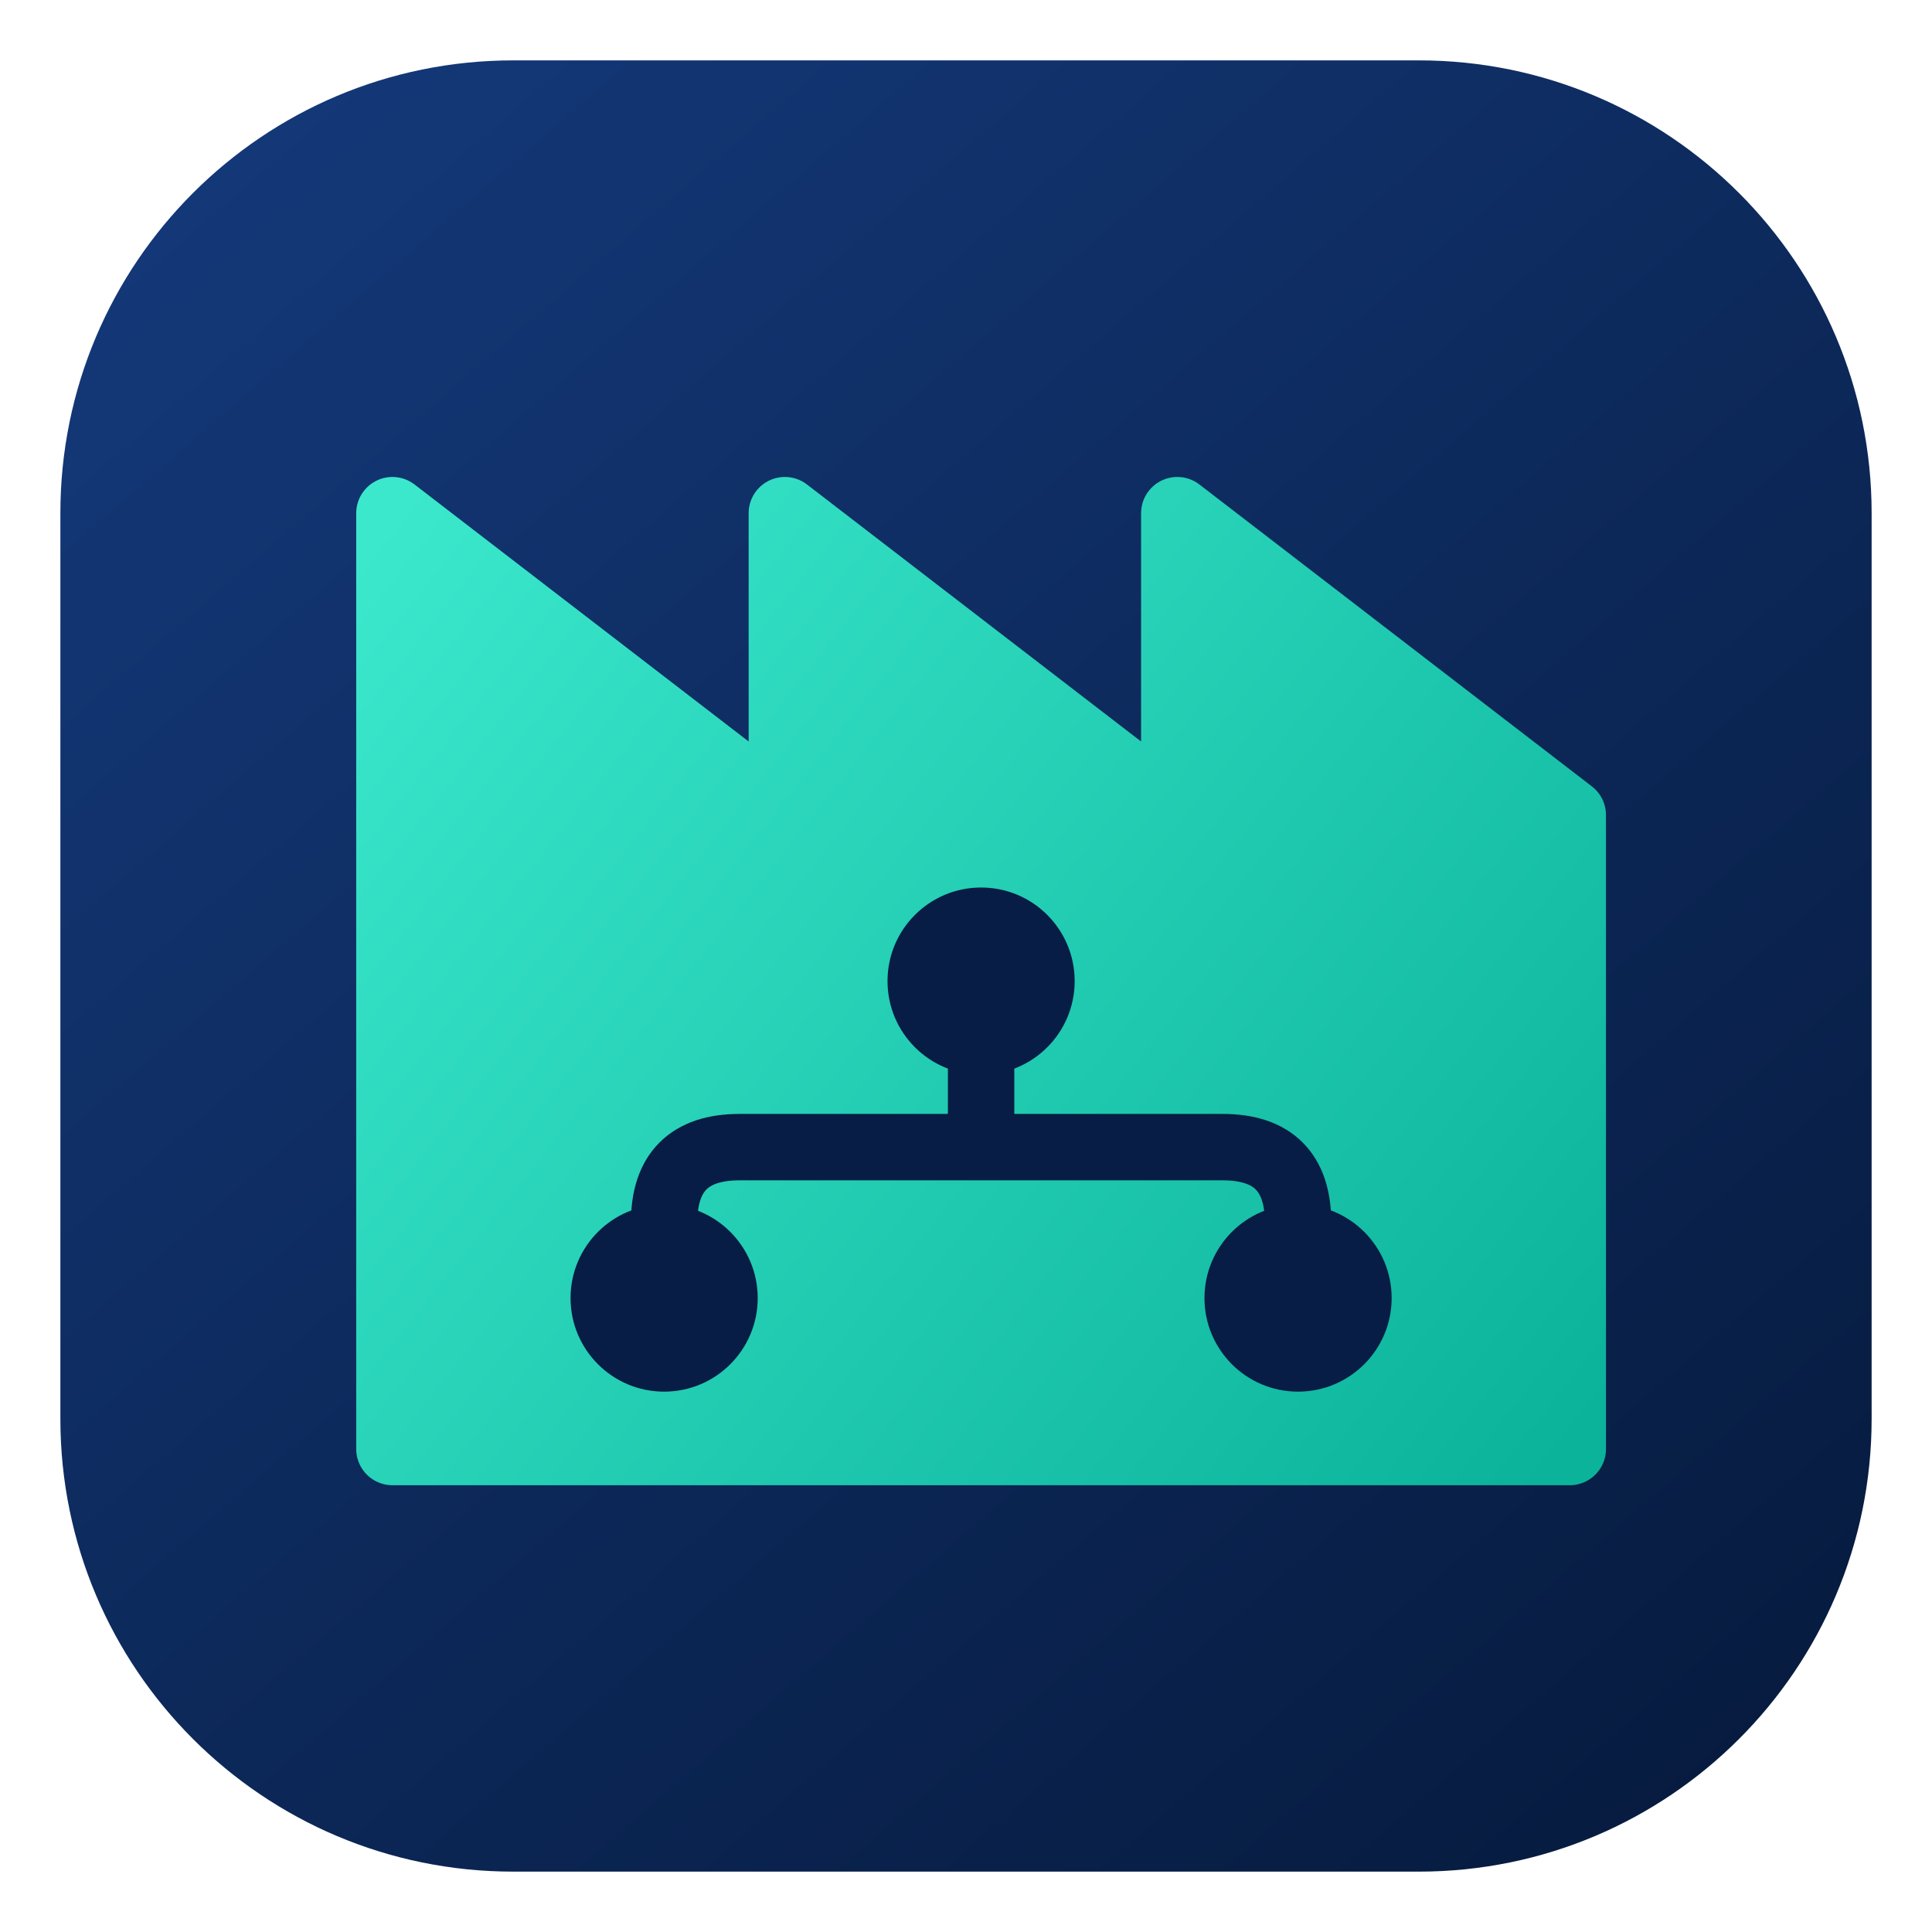
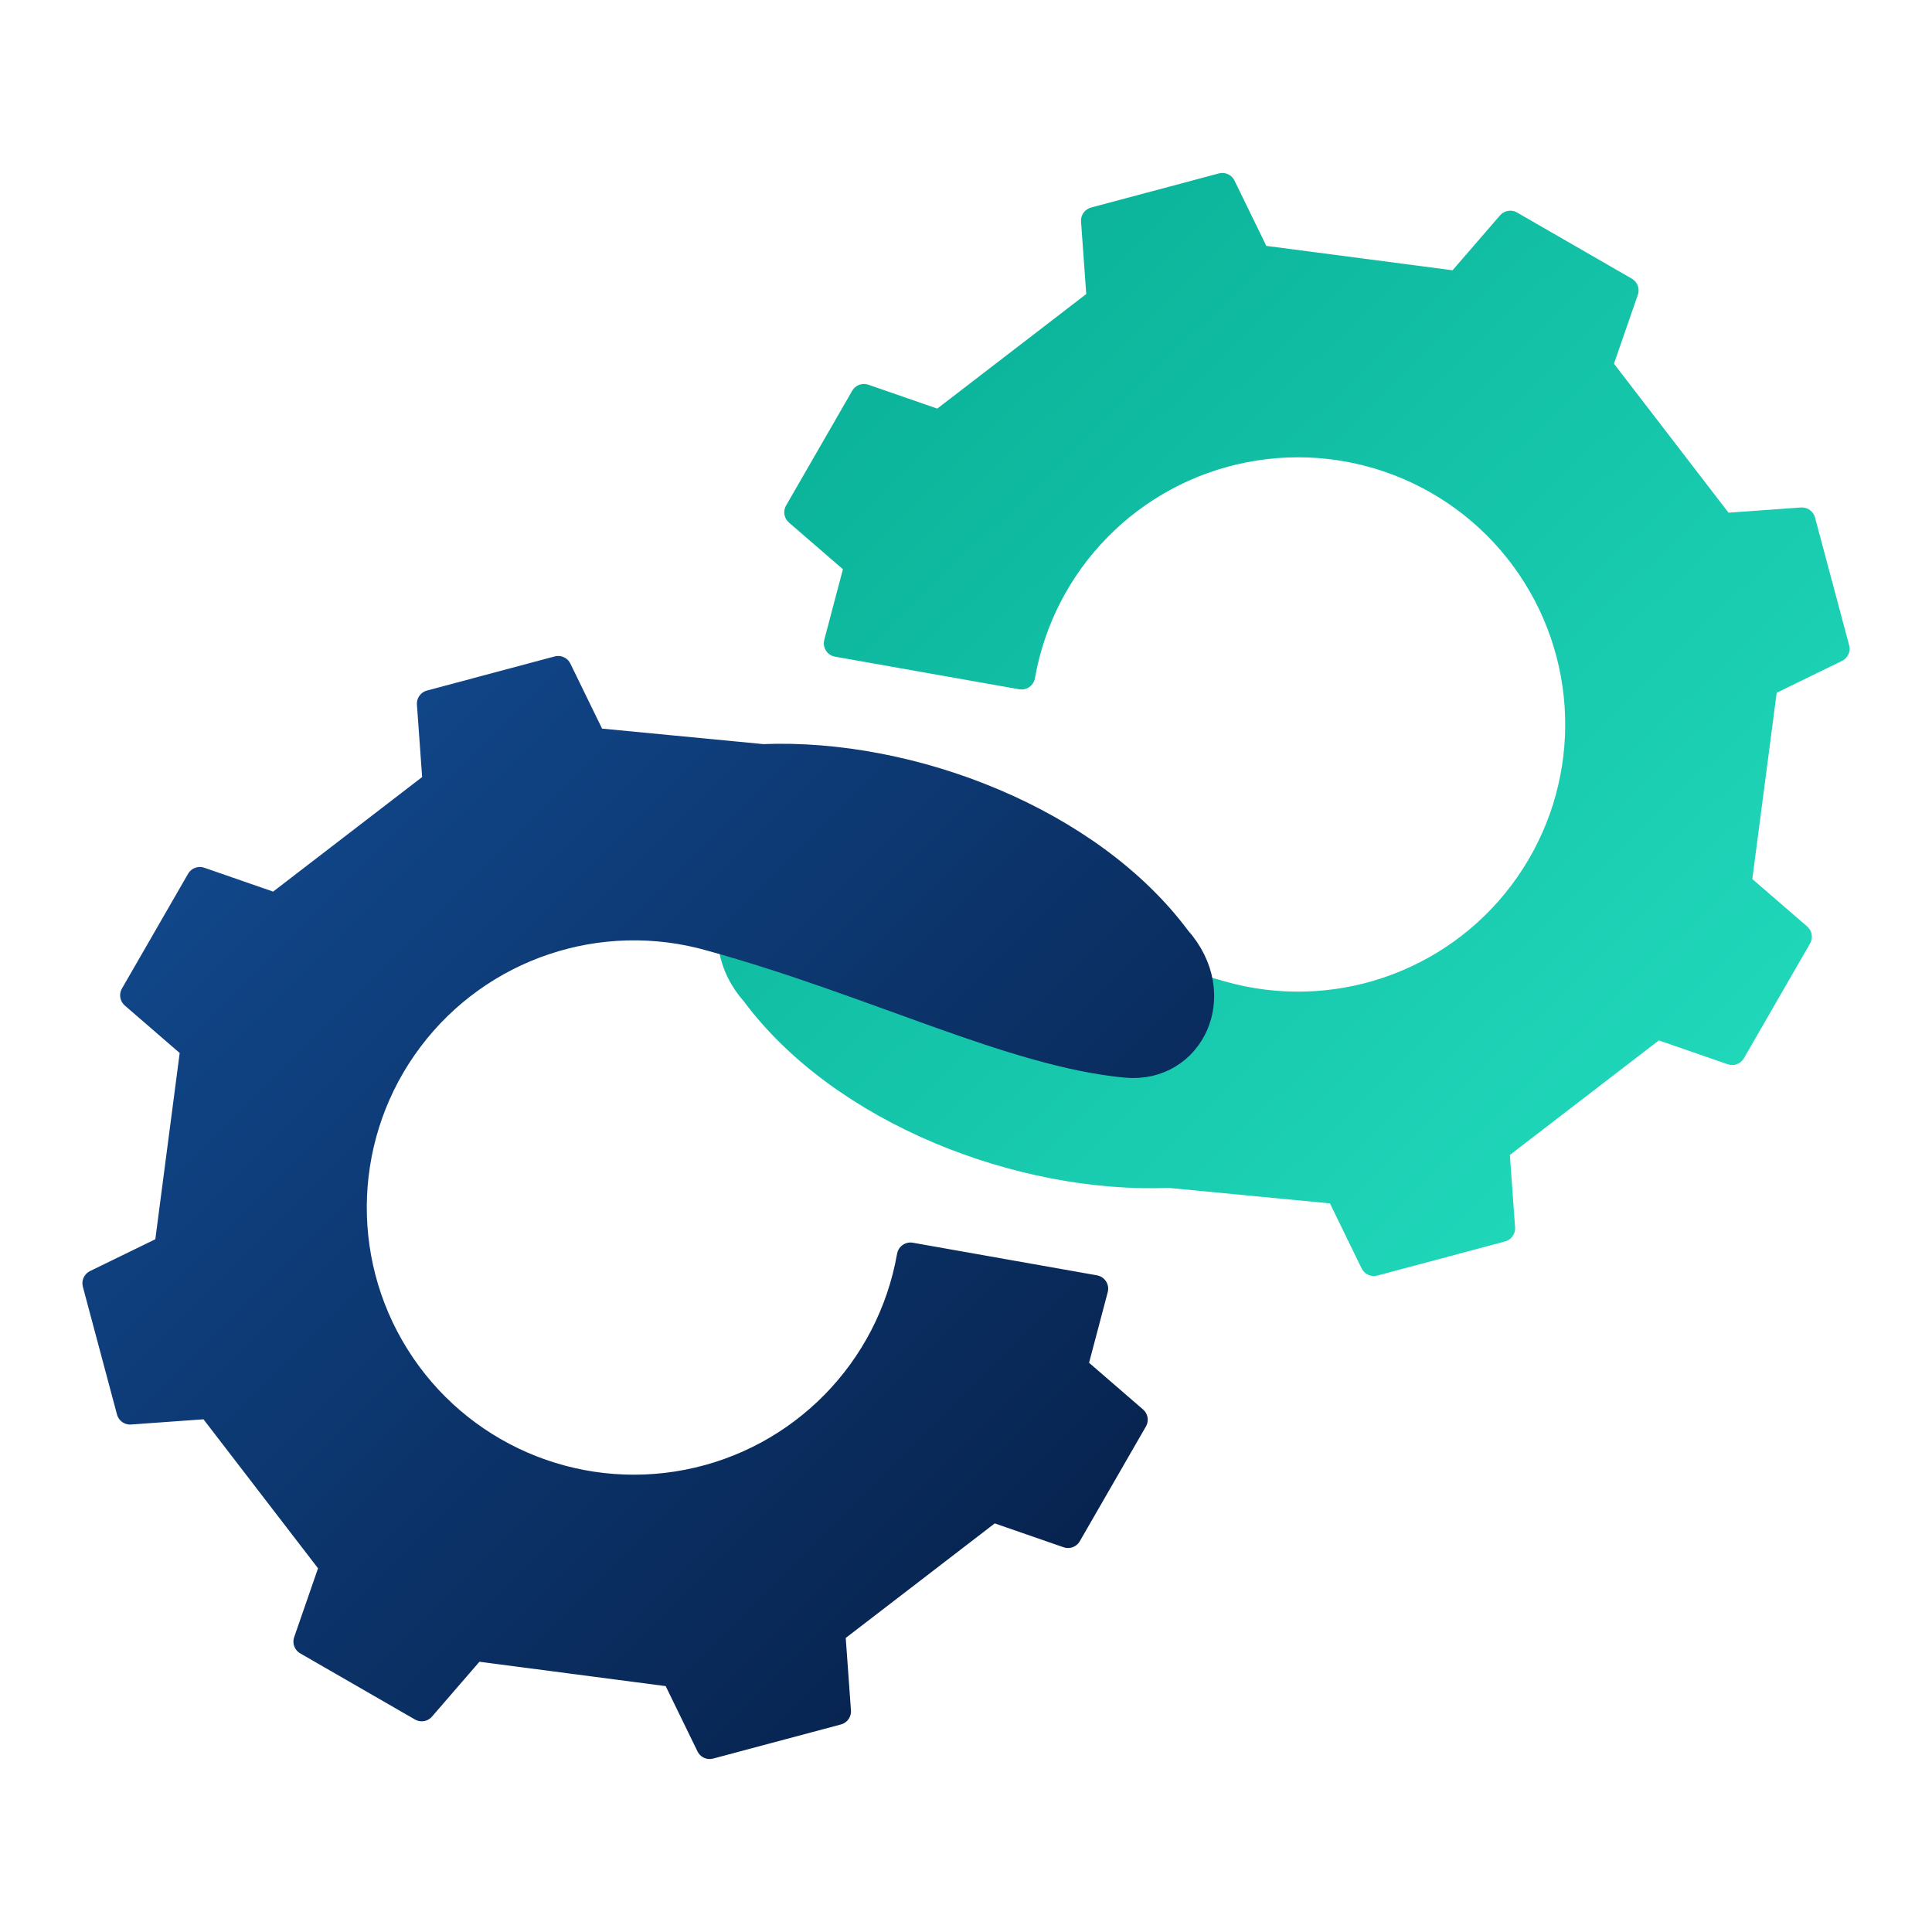
<svg xmlns="http://www.w3.org/2000/svg" width="64" height="64" viewBox="0 0 64 64" fill="none">
  <defs>
-     <linearGradient id="tile" x1="6" y1="2" x2="58" y2="62" gradientUnits="userSpaceOnUse">
-       <stop stop-color="#14397A" />
-       <stop offset="1" stop-color="#061A3D" />
+     <linearGradient id="blue" x1="5" y1="23" x2="38" y2="56" gradientUnits="userSpaceOnUse">
+       <stop stop-color="#124B91" />
+       <stop offset="1" stop-color="#061F48" />
    </linearGradient>
-     <linearGradient id="factory" x1="13" y1="17" x2="52" y2="48" gradientUnits="userSpaceOnUse">
-       <stop stop-color="#3BE8CC" />
-       <stop offset="1" stop-color="#0BB39A" />
+     <linearGradient id="teal" x1="27" y1="9" x2="59" y2="42" gradientUnits="userSpaceOnUse">
+       <stop stop-color="#20D7BA" />
+       <stop offset="1" stop-color="#05AA91" />
    </linearGradient>
  </defs>
-   <rect x="2" y="2" width="60" height="60" rx="15" fill="url(#tile)" />
-   <path d="M13 48V17L26 27V17L39 27V17L52 27V48Z" fill="url(#factory)" stroke="url(#factory)" stroke-width="2.4" stroke-linejoin="round" />
-   <path d="M32.5 32.5V38M22 43V40.5Q22 38 24.5 38H40.5Q43 38 43 40.5V43" stroke="#071D45" stroke-width="2.2" stroke-linecap="round" />
-   <circle cx="32.5" cy="32.5" r="3.1" fill="#071D45" />
-   <circle cx="22" cy="43" r="3.1" fill="#071D45" />
-   <circle cx="43" cy="43" r="3.1" fill="#071D45" />
+   <path d="M36.26 42.69L35.57 45.3L37.57 47.03L35.38 50.83L32.87 49.96L27.55 54.05L27.74 56.69L23.51 57.82L22.35 55.44L15.7 54.57L13.97 56.57L10.17 54.38L11.04 51.87L6.95 46.55L4.31 46.74L3.18 42.51L5.56 41.35L6.43 34.7L4.43 32.97L6.62 29.17L9.13 30.04L14.45 25.95L14.26 23.31L18.49 22.18L19.65 24.56L25.27 25.1C30.2 24.9 36.1 27.2 39 31.1C40.65 32.95 39.45 35.45 37.3 35.25C33.55 34.9 28.95 32.55 23.56 31.06A9.3 9.3 0 1 0 30.16 41.61Z" transform="rotate(180 32 32)" fill="url(#teal)" stroke="url(#teal)" stroke-width="0.9" stroke-linejoin="round" stroke-linecap="round" />
+   <path d="M36.26 42.69L35.57 45.3L37.57 47.03L35.38 50.83L32.87 49.96L27.55 54.05L27.74 56.69L23.51 57.82L22.35 55.44L15.7 54.57L13.97 56.57L10.17 54.38L11.04 51.87L6.95 46.55L4.31 46.74L3.18 42.51L5.56 41.35L6.43 34.7L4.43 32.97L6.62 29.17L9.13 30.04L14.45 25.95L14.26 23.31L18.49 22.18L19.65 24.56L25.27 25.1C30.2 24.9 36.1 27.2 39 31.1C40.65 32.95 39.45 35.45 37.3 35.25C33.55 34.9 28.95 32.55 23.56 31.06A9.3 9.3 0 1 0 30.16 41.61Z" fill="url(#blue)" stroke="url(#blue)" stroke-width="0.9" stroke-linejoin="round" stroke-linecap="round" />
</svg>
